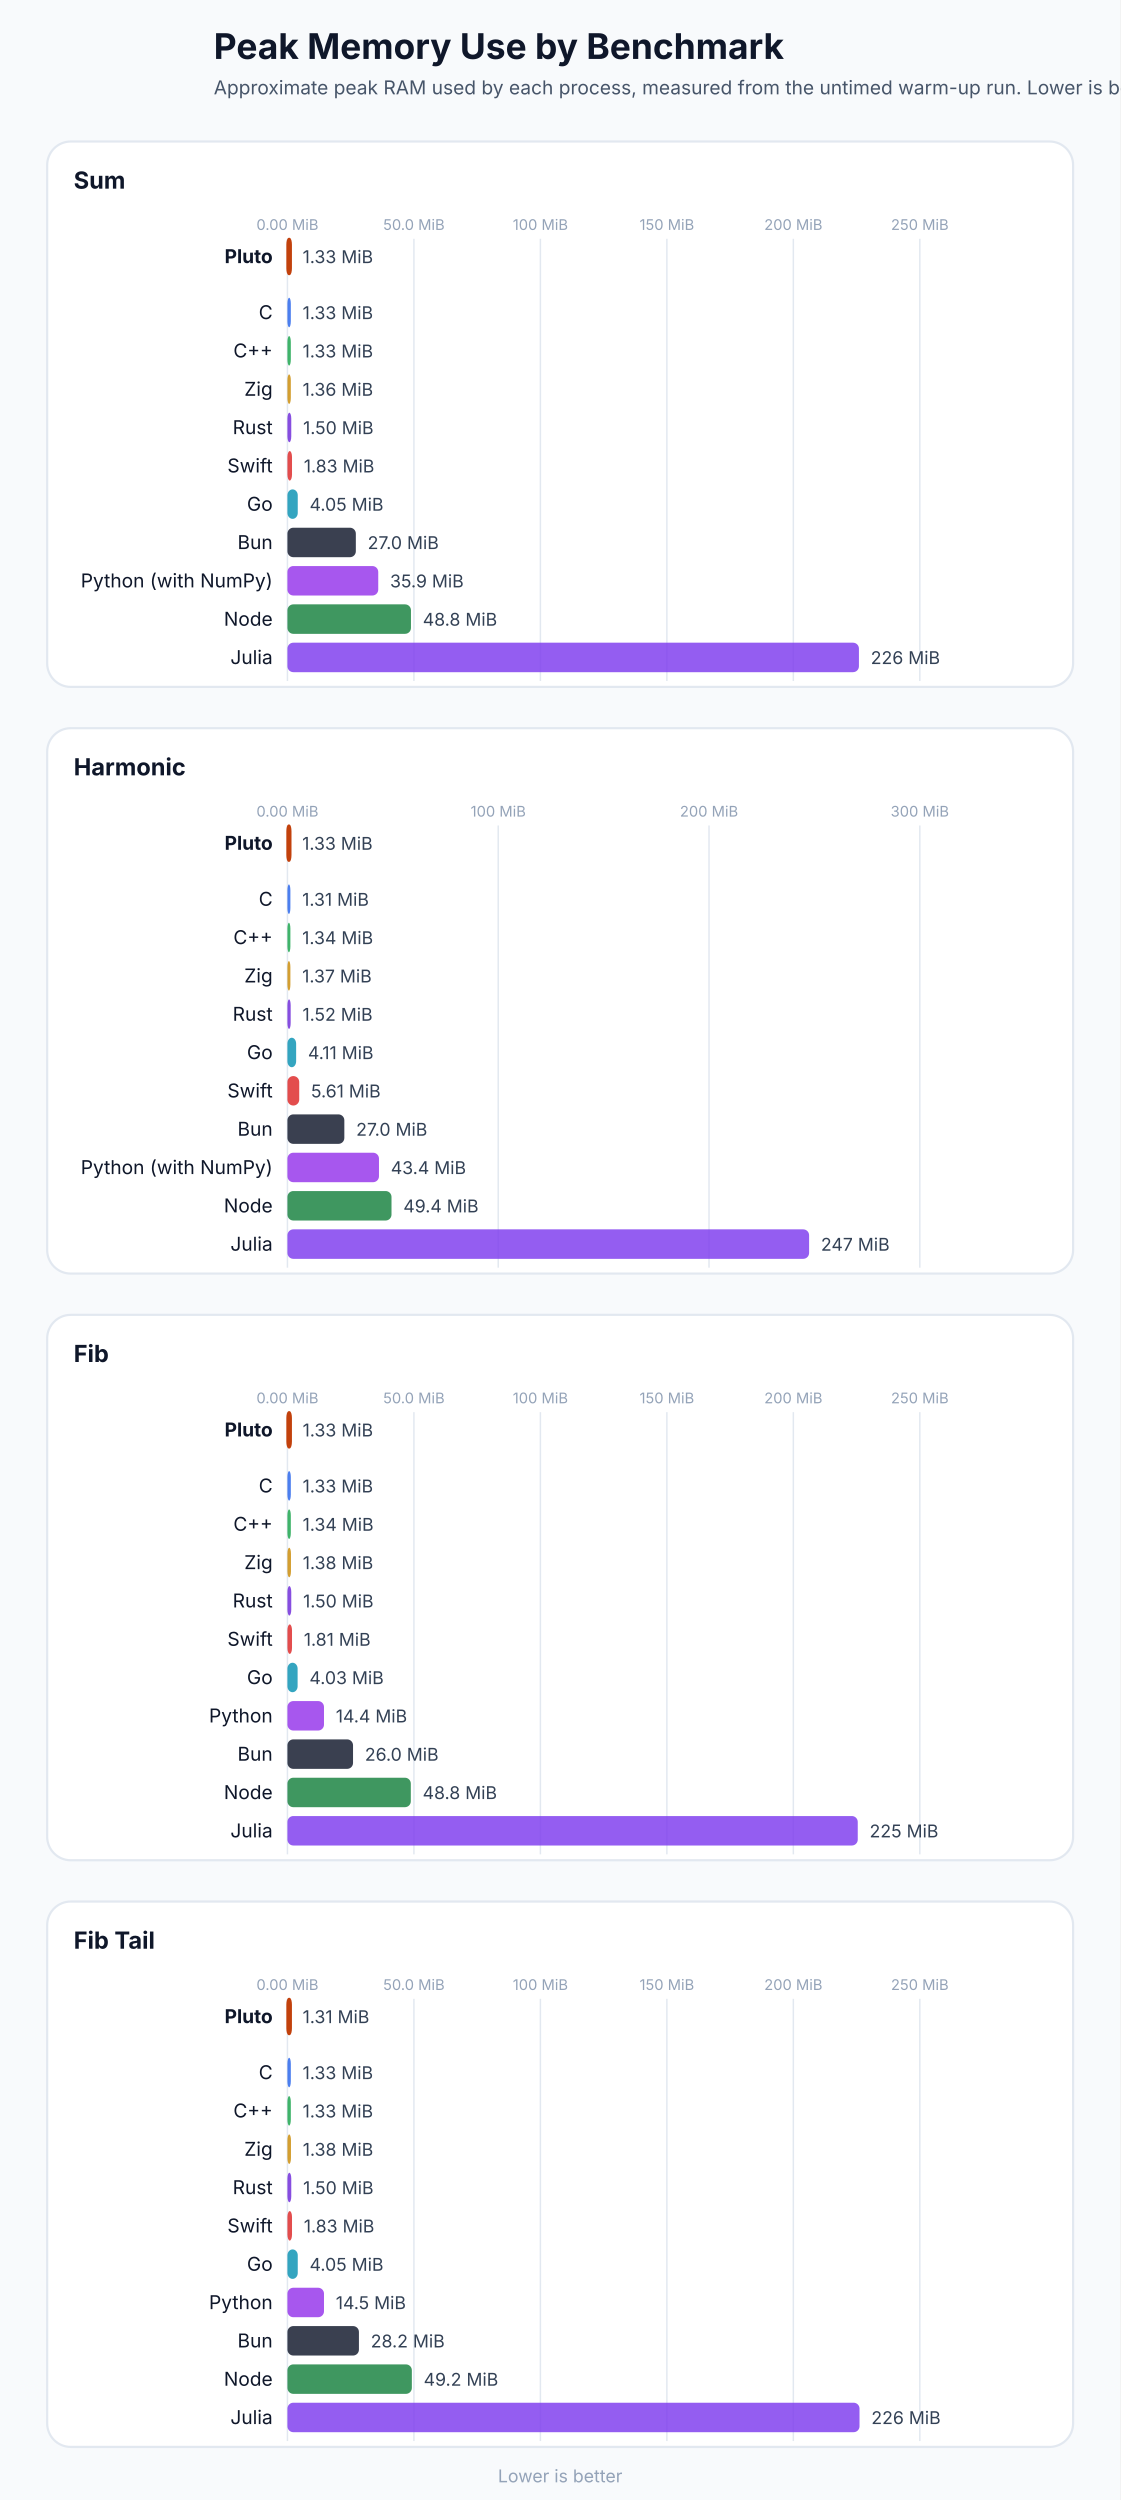
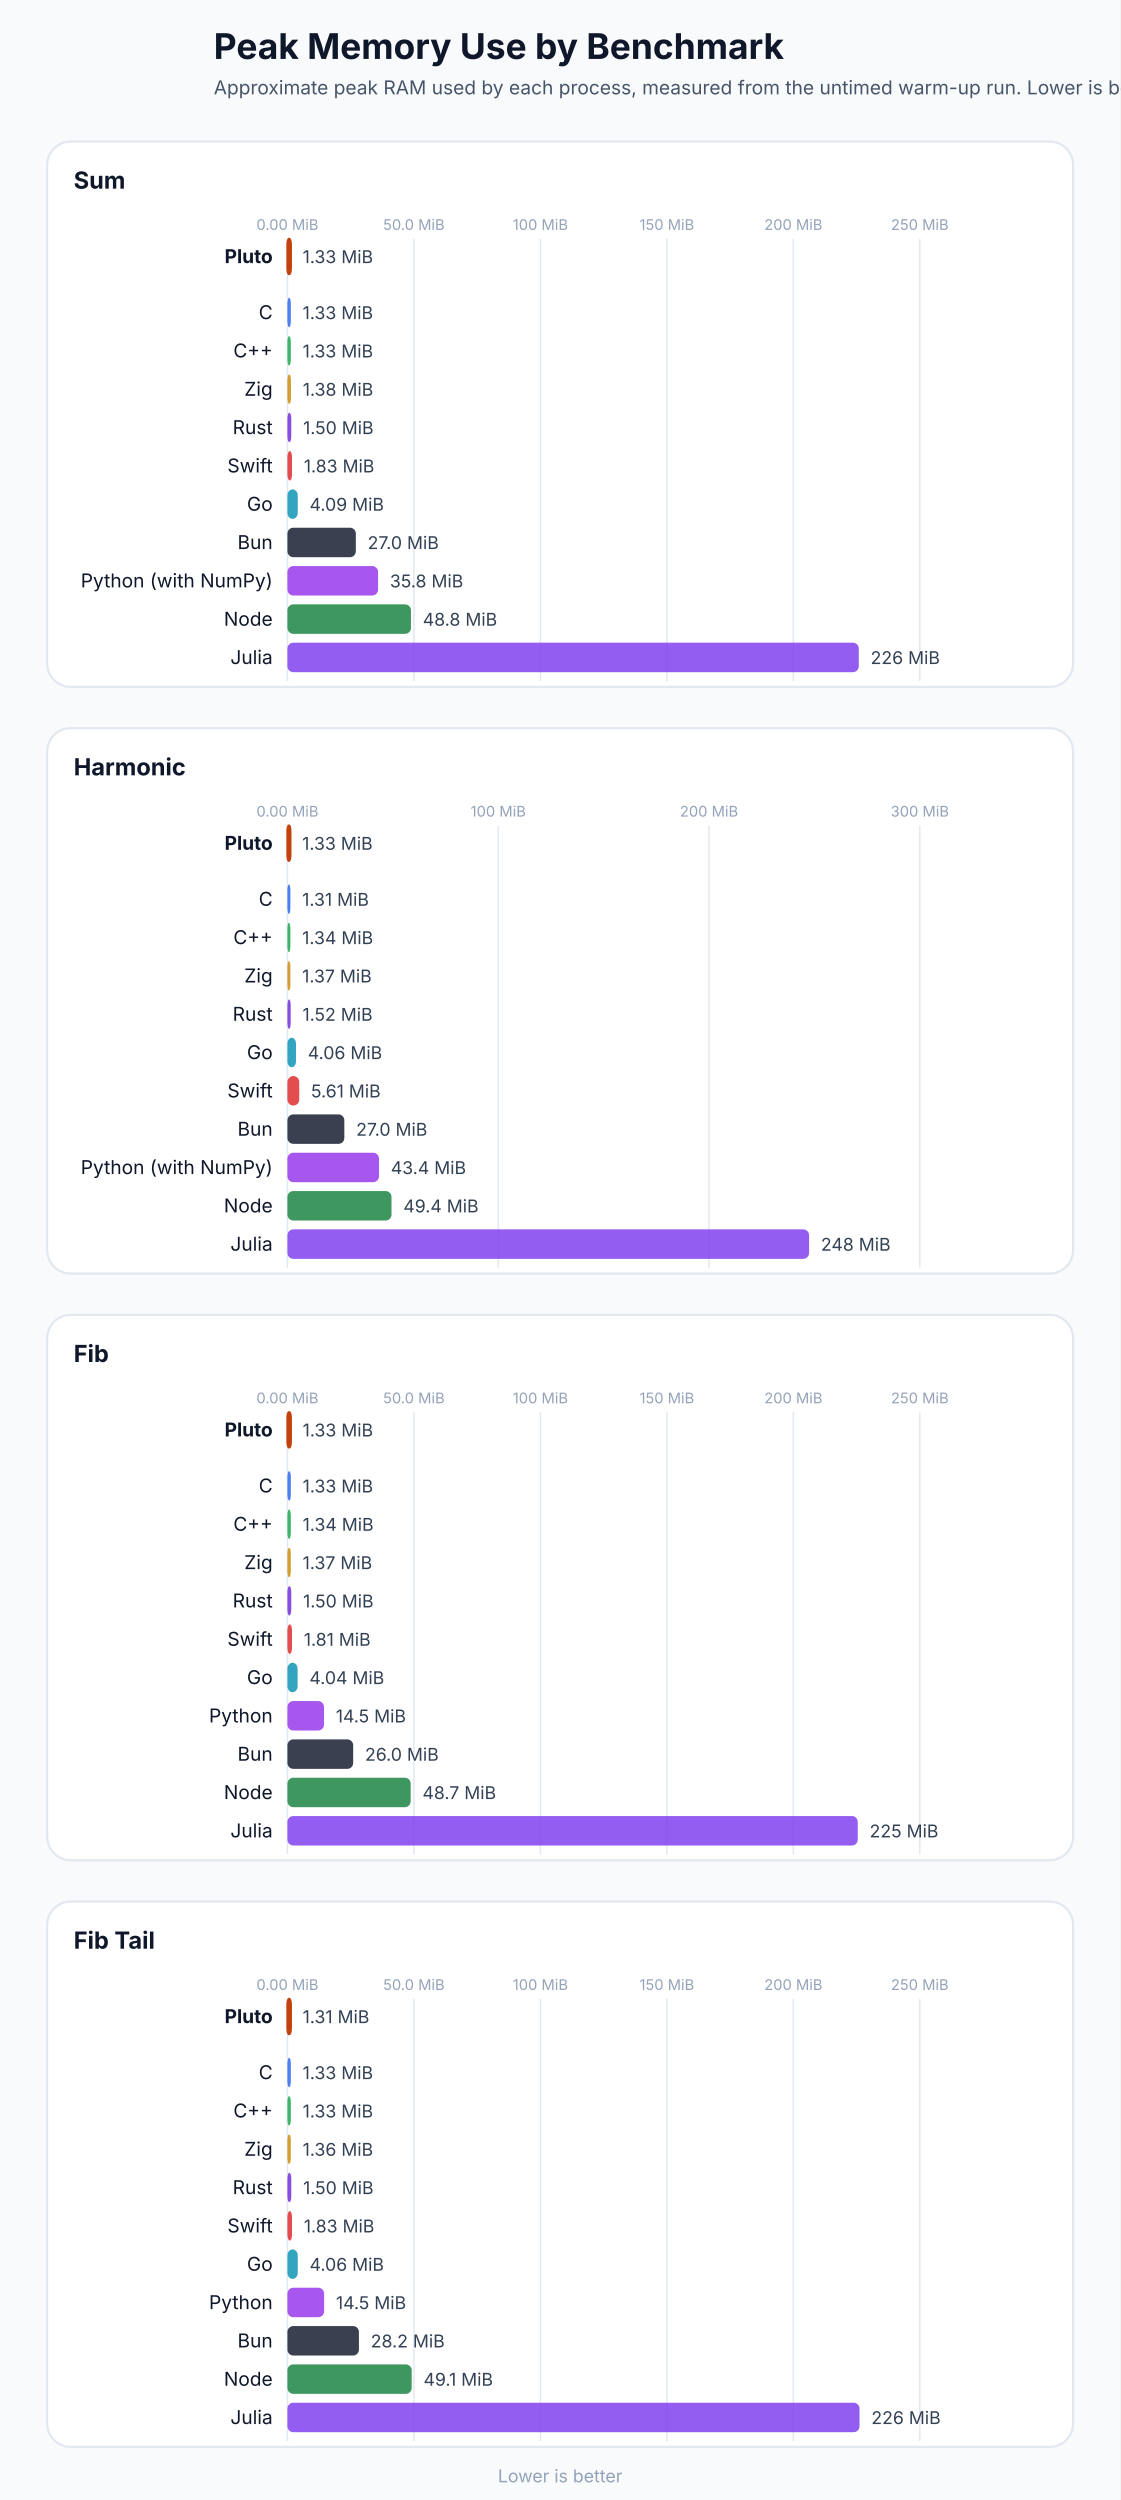
<svg xmlns="http://www.w3.org/2000/svg" width="760" height="1696" viewBox="0 0 760 1696" role="img" aria-labelledby="chart-title chart-desc">
  <rect width="760" height="1696" fill="#f8fafc" />
  <text x="145" y="40" fill="#0f172a" font-size="24" font-weight="700" font-family="ui-sans-serif, system-ui, -apple-system, BlinkMacSystemFont, sans-serif">Peak Memory Use by Benchmark</text>
  <text x="145" y="64" fill="#475569" font-size="13" font-family="ui-sans-serif, system-ui, -apple-system, BlinkMacSystemFont, sans-serif">Approximate peak RAM used by each process, measured from the untimed warm-up run. Lower is better.</text>
  <rect x="32" y="96" width="696" height="370" rx="16" fill="#ffffff" stroke="#e2e8f0" stroke-width="1.5" />
  <text x="50" y="128" fill="#0f172a" font-size="16" font-weight="700" font-family="ui-sans-serif, system-ui, -apple-system, BlinkMacSystemFont, sans-serif">Sum</text>
  <line x1="195.0" y1="162" x2="195.0" y2="462" stroke="#e2e8f0" stroke-width="1" />
  <text x="195.0" y="156" text-anchor="middle" fill="#94a3b8" font-size="10" font-family="ui-sans-serif, system-ui, -apple-system, BlinkMacSystemFont, sans-serif">0.00 MiB</text>
  <line x1="280.8" y1="162" x2="280.8" y2="462" stroke="#e2e8f0" stroke-width="1" />
  <text x="280.8" y="156" text-anchor="middle" fill="#94a3b8" font-size="10" font-family="ui-sans-serif, system-ui, -apple-system, BlinkMacSystemFont, sans-serif">50.0 MiB</text>
  <line x1="366.6" y1="162" x2="366.6" y2="462" stroke="#e2e8f0" stroke-width="1" />
  <text x="366.6" y="156" text-anchor="middle" fill="#94a3b8" font-size="10" font-family="ui-sans-serif, system-ui, -apple-system, BlinkMacSystemFont, sans-serif">100 MiB</text>
  <line x1="452.4" y1="162" x2="452.4" y2="462" stroke="#e2e8f0" stroke-width="1" />
  <text x="452.4" y="156" text-anchor="middle" fill="#94a3b8" font-size="10" font-family="ui-sans-serif, system-ui, -apple-system, BlinkMacSystemFont, sans-serif">150 MiB</text>
  <line x1="538.2" y1="162" x2="538.2" y2="462" stroke="#e2e8f0" stroke-width="1" />
  <text x="538.2" y="156" text-anchor="middle" fill="#94a3b8" font-size="10" font-family="ui-sans-serif, system-ui, -apple-system, BlinkMacSystemFont, sans-serif">200 MiB</text>
  <line x1="624.0" y1="162" x2="624.0" y2="462" stroke="#e2e8f0" stroke-width="1" />
  <text x="624.0" y="156" text-anchor="middle" fill="#94a3b8" font-size="10" font-family="ui-sans-serif, system-ui, -apple-system, BlinkMacSystemFont, sans-serif">250 MiB</text>
  <text x="185" y="178.5" text-anchor="end" fill="#0f172a" font-size="13" font-weight="700" font-family="ui-sans-serif, system-ui, -apple-system, BlinkMacSystemFont, sans-serif">Pluto</text>
  <rect x="195" y="162" width="2.3" height="24" rx="4" fill="#c2410c" fill-opacity="1.0" stroke="#c2410c" stroke-width="1.5" />
  <text x="205.3" y="178.5" text-anchor="start" fill="#334155" font-size="12" font-family="ui-sans-serif, system-ui, -apple-system, BlinkMacSystemFont, sans-serif">1.33 MiB</text>
  <text x="185" y="216.5" text-anchor="end" fill="#0f172a" font-size="13" font-weight="400" font-family="ui-sans-serif, system-ui, -apple-system, BlinkMacSystemFont, sans-serif">C</text>
  <rect x="195" y="202" width="2.3" height="20" rx="4" fill="#2563eb" fill-opacity="0.82" />
  <text x="205.3" y="216.5" text-anchor="start" fill="#334155" font-size="12" font-family="ui-sans-serif, system-ui, -apple-system, BlinkMacSystemFont, sans-serif">1.33 MiB</text>
  <text x="185" y="242.5" text-anchor="end" fill="#0f172a" font-size="13" font-weight="400" font-family="ui-sans-serif, system-ui, -apple-system, BlinkMacSystemFont, sans-serif">C++</text>
  <rect x="195" y="228" width="2.3" height="20" rx="4" fill="#16a34a" fill-opacity="0.82" />
  <text x="205.3" y="242.5" text-anchor="start" fill="#334155" font-size="12" font-family="ui-sans-serif, system-ui, -apple-system, BlinkMacSystemFont, sans-serif">1.33 MiB</text>
  <text x="185" y="268.5" text-anchor="end" fill="#0f172a" font-size="13" font-weight="400" font-family="ui-sans-serif, system-ui, -apple-system, BlinkMacSystemFont, sans-serif">Zig</text>
-   <rect x="195" y="254" width="2.3" height="20" rx="4" fill="#ca8a04" fill-opacity="0.82" />
-   <text x="205.3" y="268.5" text-anchor="start" fill="#334155" font-size="12" font-family="ui-sans-serif, system-ui, -apple-system, BlinkMacSystemFont, sans-serif">1.36 MiB</text>
+   <rect x="195" y="254" width="2.4" height="20" rx="4" fill="#ca8a04" fill-opacity="0.82" />
+   <text x="205.4" y="268.5" text-anchor="start" fill="#334155" font-size="12" font-family="ui-sans-serif, system-ui, -apple-system, BlinkMacSystemFont, sans-serif">1.38 MiB</text>
  <text x="185" y="294.5" text-anchor="end" fill="#0f172a" font-size="13" font-weight="400" font-family="ui-sans-serif, system-ui, -apple-system, BlinkMacSystemFont, sans-serif">Rust</text>
  <rect x="195" y="280" width="2.6" height="20" rx="4" fill="#6d28d9" fill-opacity="0.82" />
  <text x="205.6" y="294.5" text-anchor="start" fill="#334155" font-size="12" font-family="ui-sans-serif, system-ui, -apple-system, BlinkMacSystemFont, sans-serif">1.50 MiB</text>
  <text x="185" y="320.5" text-anchor="end" fill="#0f172a" font-size="13" font-weight="400" font-family="ui-sans-serif, system-ui, -apple-system, BlinkMacSystemFont, sans-serif">Swift</text>
  <rect x="195" y="306" width="3.1" height="20" rx="4" fill="#dc2626" fill-opacity="0.82" />
  <text x="206.1" y="320.5" text-anchor="start" fill="#334155" font-size="12" font-family="ui-sans-serif, system-ui, -apple-system, BlinkMacSystemFont, sans-serif">1.83 MiB</text>
  <text x="185" y="346.5" text-anchor="end" fill="#0f172a" font-size="13" font-weight="400" font-family="ui-sans-serif, system-ui, -apple-system, BlinkMacSystemFont, sans-serif">Go</text>
  <rect x="195" y="332" width="7.0" height="20" rx="4" fill="#0891b2" fill-opacity="0.82" />
-   <text x="210.0" y="346.5" text-anchor="start" fill="#334155" font-size="12" font-family="ui-sans-serif, system-ui, -apple-system, BlinkMacSystemFont, sans-serif">4.05 MiB</text>
+   <text x="210.0" y="346.5" text-anchor="start" fill="#334155" font-size="12" font-family="ui-sans-serif, system-ui, -apple-system, BlinkMacSystemFont, sans-serif">4.09 MiB</text>
  <text x="185" y="372.5" text-anchor="end" fill="#0f172a" font-size="13" font-weight="400" font-family="ui-sans-serif, system-ui, -apple-system, BlinkMacSystemFont, sans-serif">Bun</text>
  <rect x="195" y="358" width="46.4" height="20" rx="4" fill="#0f172a" fill-opacity="0.82" />
  <text x="249.4" y="372.5" text-anchor="start" fill="#334155" font-size="12" font-family="ui-sans-serif, system-ui, -apple-system, BlinkMacSystemFont, sans-serif">27.0 MiB</text>
  <text x="185" y="398.5" text-anchor="end" fill="#0f172a" font-size="13" font-weight="400" font-family="ui-sans-serif, system-ui, -apple-system, BlinkMacSystemFont, sans-serif">Python (with NumPy)</text>
-   <rect x="195" y="384" width="61.6" height="20" rx="4" fill="#9333ea" fill-opacity="0.82" />
-   <text x="264.6" y="398.5" text-anchor="start" fill="#334155" font-size="12" font-family="ui-sans-serif, system-ui, -apple-system, BlinkMacSystemFont, sans-serif">35.9 MiB</text>
+   <rect x="195" y="384" width="61.5" height="20" rx="4" fill="#9333ea" fill-opacity="0.82" />
+   <text x="264.5" y="398.5" text-anchor="start" fill="#334155" font-size="12" font-family="ui-sans-serif, system-ui, -apple-system, BlinkMacSystemFont, sans-serif">35.8 MiB</text>
  <text x="185" y="424.5" text-anchor="end" fill="#0f172a" font-size="13" font-weight="400" font-family="ui-sans-serif, system-ui, -apple-system, BlinkMacSystemFont, sans-serif">Node</text>
  <rect x="195" y="410" width="83.8" height="20" rx="4" fill="#15803d" fill-opacity="0.82" />
  <text x="286.8" y="424.5" text-anchor="start" fill="#334155" font-size="12" font-family="ui-sans-serif, system-ui, -apple-system, BlinkMacSystemFont, sans-serif">48.8 MiB</text>
  <text x="185" y="450.5" text-anchor="end" fill="#0f172a" font-size="13" font-weight="400" font-family="ui-sans-serif, system-ui, -apple-system, BlinkMacSystemFont, sans-serif">Julia</text>
-   <rect x="195" y="436" width="387.7" height="20" rx="4" fill="#7c3aed" fill-opacity="0.82" />
-   <text x="590.7" y="450.5" text-anchor="start" fill="#334155" font-size="12" font-family="ui-sans-serif, system-ui, -apple-system, BlinkMacSystemFont, sans-serif">226 MiB</text>
+   <rect x="195" y="436" width="387.6" height="20" rx="4" fill="#7c3aed" fill-opacity="0.82" />
+   <text x="590.6" y="450.5" text-anchor="start" fill="#334155" font-size="12" font-family="ui-sans-serif, system-ui, -apple-system, BlinkMacSystemFont, sans-serif">226 MiB</text>
  <rect x="32" y="494" width="696" height="370" rx="16" fill="#ffffff" stroke="#e2e8f0" stroke-width="1.5" />
  <text x="50" y="526" fill="#0f172a" font-size="16" font-weight="700" font-family="ui-sans-serif, system-ui, -apple-system, BlinkMacSystemFont, sans-serif">Harmonic</text>
  <line x1="195.0" y1="560" x2="195.0" y2="860" stroke="#e2e8f0" stroke-width="1" />
  <text x="195.0" y="554" text-anchor="middle" fill="#94a3b8" font-size="10" font-family="ui-sans-serif, system-ui, -apple-system, BlinkMacSystemFont, sans-serif">0.00 MiB</text>
  <line x1="338.0" y1="560" x2="338.0" y2="860" stroke="#e2e8f0" stroke-width="1" />
  <text x="338.0" y="554" text-anchor="middle" fill="#94a3b8" font-size="10" font-family="ui-sans-serif, system-ui, -apple-system, BlinkMacSystemFont, sans-serif">100 MiB</text>
  <line x1="481.0" y1="560" x2="481.0" y2="860" stroke="#e2e8f0" stroke-width="1" />
  <text x="481.0" y="554" text-anchor="middle" fill="#94a3b8" font-size="10" font-family="ui-sans-serif, system-ui, -apple-system, BlinkMacSystemFont, sans-serif">200 MiB</text>
  <line x1="624.0" y1="560" x2="624.0" y2="860" stroke="#e2e8f0" stroke-width="1" />
  <text x="624.0" y="554" text-anchor="middle" fill="#94a3b8" font-size="10" font-family="ui-sans-serif, system-ui, -apple-system, BlinkMacSystemFont, sans-serif">300 MiB</text>
  <text x="185" y="576.5" text-anchor="end" fill="#0f172a" font-size="13" font-weight="700" font-family="ui-sans-serif, system-ui, -apple-system, BlinkMacSystemFont, sans-serif">Pluto</text>
  <rect x="195" y="560" width="2.0" height="24" rx="4" fill="#c2410c" fill-opacity="1.0" stroke="#c2410c" stroke-width="1.5" />
  <text x="205.0" y="576.5" text-anchor="start" fill="#334155" font-size="12" font-family="ui-sans-serif, system-ui, -apple-system, BlinkMacSystemFont, sans-serif">1.33 MiB</text>
  <text x="185" y="614.5" text-anchor="end" fill="#0f172a" font-size="13" font-weight="400" font-family="ui-sans-serif, system-ui, -apple-system, BlinkMacSystemFont, sans-serif">C</text>
  <rect x="195" y="600" width="2.0" height="20" rx="4" fill="#2563eb" fill-opacity="0.82" />
  <text x="205.0" y="614.5" text-anchor="start" fill="#334155" font-size="12" font-family="ui-sans-serif, system-ui, -apple-system, BlinkMacSystemFont, sans-serif">1.31 MiB</text>
  <text x="185" y="640.5" text-anchor="end" fill="#0f172a" font-size="13" font-weight="400" font-family="ui-sans-serif, system-ui, -apple-system, BlinkMacSystemFont, sans-serif">C++</text>
  <rect x="195" y="626" width="2.0" height="20" rx="4" fill="#16a34a" fill-opacity="0.82" />
  <text x="205.0" y="640.5" text-anchor="start" fill="#334155" font-size="12" font-family="ui-sans-serif, system-ui, -apple-system, BlinkMacSystemFont, sans-serif">1.34 MiB</text>
  <text x="185" y="666.5" text-anchor="end" fill="#0f172a" font-size="13" font-weight="400" font-family="ui-sans-serif, system-ui, -apple-system, BlinkMacSystemFont, sans-serif">Zig</text>
  <rect x="195" y="652" width="2.0" height="20" rx="4" fill="#ca8a04" fill-opacity="0.82" />
  <text x="205.0" y="666.5" text-anchor="start" fill="#334155" font-size="12" font-family="ui-sans-serif, system-ui, -apple-system, BlinkMacSystemFont, sans-serif">1.37 MiB</text>
  <text x="185" y="692.5" text-anchor="end" fill="#0f172a" font-size="13" font-weight="400" font-family="ui-sans-serif, system-ui, -apple-system, BlinkMacSystemFont, sans-serif">Rust</text>
  <rect x="195" y="678" width="2.2" height="20" rx="4" fill="#6d28d9" fill-opacity="0.82" />
  <text x="205.2" y="692.5" text-anchor="start" fill="#334155" font-size="12" font-family="ui-sans-serif, system-ui, -apple-system, BlinkMacSystemFont, sans-serif">1.52 MiB</text>
  <text x="185" y="718.5" text-anchor="end" fill="#0f172a" font-size="13" font-weight="400" font-family="ui-sans-serif, system-ui, -apple-system, BlinkMacSystemFont, sans-serif">Go</text>
-   <rect x="195" y="704" width="5.9" height="20" rx="4" fill="#0891b2" fill-opacity="0.82" />
-   <text x="208.9" y="718.5" text-anchor="start" fill="#334155" font-size="12" font-family="ui-sans-serif, system-ui, -apple-system, BlinkMacSystemFont, sans-serif">4.11 MiB</text>
+   <rect x="195" y="704" width="5.8" height="20" rx="4" fill="#0891b2" fill-opacity="0.82" />
+   <text x="208.8" y="718.5" text-anchor="start" fill="#334155" font-size="12" font-family="ui-sans-serif, system-ui, -apple-system, BlinkMacSystemFont, sans-serif">4.06 MiB</text>
  <text x="185" y="744.5" text-anchor="end" fill="#0f172a" font-size="13" font-weight="400" font-family="ui-sans-serif, system-ui, -apple-system, BlinkMacSystemFont, sans-serif">Swift</text>
  <rect x="195" y="730" width="8.0" height="20" rx="4" fill="#dc2626" fill-opacity="0.82" />
  <text x="211.0" y="744.5" text-anchor="start" fill="#334155" font-size="12" font-family="ui-sans-serif, system-ui, -apple-system, BlinkMacSystemFont, sans-serif">5.61 MiB</text>
  <text x="185" y="770.5" text-anchor="end" fill="#0f172a" font-size="13" font-weight="400" font-family="ui-sans-serif, system-ui, -apple-system, BlinkMacSystemFont, sans-serif">Bun</text>
  <rect x="195" y="756" width="38.6" height="20" rx="4" fill="#0f172a" fill-opacity="0.82" />
  <text x="241.6" y="770.5" text-anchor="start" fill="#334155" font-size="12" font-family="ui-sans-serif, system-ui, -apple-system, BlinkMacSystemFont, sans-serif">27.0 MiB</text>
  <text x="185" y="796.5" text-anchor="end" fill="#0f172a" font-size="13" font-weight="400" font-family="ui-sans-serif, system-ui, -apple-system, BlinkMacSystemFont, sans-serif">Python (with NumPy)</text>
  <rect x="195" y="782" width="62.1" height="20" rx="4" fill="#9333ea" fill-opacity="0.82" />
  <text x="265.1" y="796.5" text-anchor="start" fill="#334155" font-size="12" font-family="ui-sans-serif, system-ui, -apple-system, BlinkMacSystemFont, sans-serif">43.4 MiB</text>
  <text x="185" y="822.5" text-anchor="end" fill="#0f172a" font-size="13" font-weight="400" font-family="ui-sans-serif, system-ui, -apple-system, BlinkMacSystemFont, sans-serif">Node</text>
  <rect x="195" y="808" width="70.6" height="20" rx="4" fill="#15803d" fill-opacity="0.82" />
  <text x="273.6" y="822.5" text-anchor="start" fill="#334155" font-size="12" font-family="ui-sans-serif, system-ui, -apple-system, BlinkMacSystemFont, sans-serif">49.4 MiB</text>
  <text x="185" y="848.5" text-anchor="end" fill="#0f172a" font-size="13" font-weight="400" font-family="ui-sans-serif, system-ui, -apple-system, BlinkMacSystemFont, sans-serif">Julia</text>
  <rect x="195" y="834" width="353.9" height="20" rx="4" fill="#7c3aed" fill-opacity="0.82" />
-   <text x="556.9" y="848.5" text-anchor="start" fill="#334155" font-size="12" font-family="ui-sans-serif, system-ui, -apple-system, BlinkMacSystemFont, sans-serif">247 MiB</text>
+   <text x="556.9" y="848.5" text-anchor="start" fill="#334155" font-size="12" font-family="ui-sans-serif, system-ui, -apple-system, BlinkMacSystemFont, sans-serif">248 MiB</text>
  <rect x="32" y="892" width="696" height="370" rx="16" fill="#ffffff" stroke="#e2e8f0" stroke-width="1.5" />
  <text x="50" y="924" fill="#0f172a" font-size="16" font-weight="700" font-family="ui-sans-serif, system-ui, -apple-system, BlinkMacSystemFont, sans-serif">Fib</text>
  <line x1="195.0" y1="958" x2="195.0" y2="1258" stroke="#e2e8f0" stroke-width="1" />
  <text x="195.0" y="952" text-anchor="middle" fill="#94a3b8" font-size="10" font-family="ui-sans-serif, system-ui, -apple-system, BlinkMacSystemFont, sans-serif">0.00 MiB</text>
  <line x1="280.8" y1="958" x2="280.8" y2="1258" stroke="#e2e8f0" stroke-width="1" />
  <text x="280.8" y="952" text-anchor="middle" fill="#94a3b8" font-size="10" font-family="ui-sans-serif, system-ui, -apple-system, BlinkMacSystemFont, sans-serif">50.0 MiB</text>
  <line x1="366.6" y1="958" x2="366.6" y2="1258" stroke="#e2e8f0" stroke-width="1" />
  <text x="366.6" y="952" text-anchor="middle" fill="#94a3b8" font-size="10" font-family="ui-sans-serif, system-ui, -apple-system, BlinkMacSystemFont, sans-serif">100 MiB</text>
  <line x1="452.4" y1="958" x2="452.4" y2="1258" stroke="#e2e8f0" stroke-width="1" />
  <text x="452.4" y="952" text-anchor="middle" fill="#94a3b8" font-size="10" font-family="ui-sans-serif, system-ui, -apple-system, BlinkMacSystemFont, sans-serif">150 MiB</text>
  <line x1="538.2" y1="958" x2="538.2" y2="1258" stroke="#e2e8f0" stroke-width="1" />
  <text x="538.2" y="952" text-anchor="middle" fill="#94a3b8" font-size="10" font-family="ui-sans-serif, system-ui, -apple-system, BlinkMacSystemFont, sans-serif">200 MiB</text>
  <line x1="624.0" y1="958" x2="624.0" y2="1258" stroke="#e2e8f0" stroke-width="1" />
  <text x="624.0" y="952" text-anchor="middle" fill="#94a3b8" font-size="10" font-family="ui-sans-serif, system-ui, -apple-system, BlinkMacSystemFont, sans-serif">250 MiB</text>
  <text x="185" y="974.5" text-anchor="end" fill="#0f172a" font-size="13" font-weight="700" font-family="ui-sans-serif, system-ui, -apple-system, BlinkMacSystemFont, sans-serif">Pluto</text>
  <rect x="195" y="958" width="2.3" height="24" rx="4" fill="#c2410c" fill-opacity="1.0" stroke="#c2410c" stroke-width="1.5" />
  <text x="205.3" y="974.5" text-anchor="start" fill="#334155" font-size="12" font-family="ui-sans-serif, system-ui, -apple-system, BlinkMacSystemFont, sans-serif">1.33 MiB</text>
  <text x="185" y="1012.5" text-anchor="end" fill="#0f172a" font-size="13" font-weight="400" font-family="ui-sans-serif, system-ui, -apple-system, BlinkMacSystemFont, sans-serif">C</text>
  <rect x="195" y="998" width="2.3" height="20" rx="4" fill="#2563eb" fill-opacity="0.82" />
  <text x="205.3" y="1012.5" text-anchor="start" fill="#334155" font-size="12" font-family="ui-sans-serif, system-ui, -apple-system, BlinkMacSystemFont, sans-serif">1.33 MiB</text>
  <text x="185" y="1038.5" text-anchor="end" fill="#0f172a" font-size="13" font-weight="400" font-family="ui-sans-serif, system-ui, -apple-system, BlinkMacSystemFont, sans-serif">C++</text>
  <rect x="195" y="1024" width="2.3" height="20" rx="4" fill="#16a34a" fill-opacity="0.82" />
  <text x="205.3" y="1038.5" text-anchor="start" fill="#334155" font-size="12" font-family="ui-sans-serif, system-ui, -apple-system, BlinkMacSystemFont, sans-serif">1.34 MiB</text>
  <text x="185" y="1064.5" text-anchor="end" fill="#0f172a" font-size="13" font-weight="400" font-family="ui-sans-serif, system-ui, -apple-system, BlinkMacSystemFont, sans-serif">Zig</text>
-   <rect x="195" y="1050" width="2.4" height="20" rx="4" fill="#ca8a04" fill-opacity="0.82" />
-   <text x="205.4" y="1064.5" text-anchor="start" fill="#334155" font-size="12" font-family="ui-sans-serif, system-ui, -apple-system, BlinkMacSystemFont, sans-serif">1.38 MiB</text>
+   <rect x="195" y="1050" width="2.3" height="20" rx="4" fill="#ca8a04" fill-opacity="0.82" />
+   <text x="205.3" y="1064.5" text-anchor="start" fill="#334155" font-size="12" font-family="ui-sans-serif, system-ui, -apple-system, BlinkMacSystemFont, sans-serif">1.37 MiB</text>
  <text x="185" y="1090.5" text-anchor="end" fill="#0f172a" font-size="13" font-weight="400" font-family="ui-sans-serif, system-ui, -apple-system, BlinkMacSystemFont, sans-serif">Rust</text>
  <rect x="195" y="1076" width="2.6" height="20" rx="4" fill="#6d28d9" fill-opacity="0.82" />
  <text x="205.6" y="1090.5" text-anchor="start" fill="#334155" font-size="12" font-family="ui-sans-serif, system-ui, -apple-system, BlinkMacSystemFont, sans-serif">1.50 MiB</text>
  <text x="185" y="1116.5" text-anchor="end" fill="#0f172a" font-size="13" font-weight="400" font-family="ui-sans-serif, system-ui, -apple-system, BlinkMacSystemFont, sans-serif">Swift</text>
  <rect x="195" y="1102" width="3.1" height="20" rx="4" fill="#dc2626" fill-opacity="0.82" />
  <text x="206.1" y="1116.5" text-anchor="start" fill="#334155" font-size="12" font-family="ui-sans-serif, system-ui, -apple-system, BlinkMacSystemFont, sans-serif">1.81 MiB</text>
  <text x="185" y="1142.5" text-anchor="end" fill="#0f172a" font-size="13" font-weight="400" font-family="ui-sans-serif, system-ui, -apple-system, BlinkMacSystemFont, sans-serif">Go</text>
  <rect x="195" y="1128" width="6.9" height="20" rx="4" fill="#0891b2" fill-opacity="0.82" />
-   <text x="209.9" y="1142.5" text-anchor="start" fill="#334155" font-size="12" font-family="ui-sans-serif, system-ui, -apple-system, BlinkMacSystemFont, sans-serif">4.03 MiB</text>
+   <text x="209.9" y="1142.5" text-anchor="start" fill="#334155" font-size="12" font-family="ui-sans-serif, system-ui, -apple-system, BlinkMacSystemFont, sans-serif">4.04 MiB</text>
  <text x="185" y="1168.5" text-anchor="end" fill="#0f172a" font-size="13" font-weight="400" font-family="ui-sans-serif, system-ui, -apple-system, BlinkMacSystemFont, sans-serif">Python</text>
  <rect x="195" y="1154" width="24.8" height="20" rx="4" fill="#9333ea" fill-opacity="0.82" />
-   <text x="227.8" y="1168.5" text-anchor="start" fill="#334155" font-size="12" font-family="ui-sans-serif, system-ui, -apple-system, BlinkMacSystemFont, sans-serif">14.4 MiB</text>
+   <text x="227.8" y="1168.5" text-anchor="start" fill="#334155" font-size="12" font-family="ui-sans-serif, system-ui, -apple-system, BlinkMacSystemFont, sans-serif">14.5 MiB</text>
  <text x="185" y="1194.5" text-anchor="end" fill="#0f172a" font-size="13" font-weight="400" font-family="ui-sans-serif, system-ui, -apple-system, BlinkMacSystemFont, sans-serif">Bun</text>
-   <rect x="195" y="1180" width="44.5" height="20" rx="4" fill="#0f172a" fill-opacity="0.82" />
-   <text x="247.5" y="1194.5" text-anchor="start" fill="#334155" font-size="12" font-family="ui-sans-serif, system-ui, -apple-system, BlinkMacSystemFont, sans-serif">26.0 MiB</text>
+   <rect x="195" y="1180" width="44.6" height="20" rx="4" fill="#0f172a" fill-opacity="0.82" />
+   <text x="247.6" y="1194.5" text-anchor="start" fill="#334155" font-size="12" font-family="ui-sans-serif, system-ui, -apple-system, BlinkMacSystemFont, sans-serif">26.0 MiB</text>
  <text x="185" y="1220.5" text-anchor="end" fill="#0f172a" font-size="13" font-weight="400" font-family="ui-sans-serif, system-ui, -apple-system, BlinkMacSystemFont, sans-serif">Node</text>
-   <rect x="195" y="1206" width="83.7" height="20" rx="4" fill="#15803d" fill-opacity="0.82" />
-   <text x="286.7" y="1220.5" text-anchor="start" fill="#334155" font-size="12" font-family="ui-sans-serif, system-ui, -apple-system, BlinkMacSystemFont, sans-serif">48.8 MiB</text>
+   <rect x="195" y="1206" width="83.6" height="20" rx="4" fill="#15803d" fill-opacity="0.82" />
+   <text x="286.6" y="1220.5" text-anchor="start" fill="#334155" font-size="12" font-family="ui-sans-serif, system-ui, -apple-system, BlinkMacSystemFont, sans-serif">48.7 MiB</text>
  <text x="185" y="1246.5" text-anchor="end" fill="#0f172a" font-size="13" font-weight="400" font-family="ui-sans-serif, system-ui, -apple-system, BlinkMacSystemFont, sans-serif">Julia</text>
  <rect x="195" y="1232" width="386.9" height="20" rx="4" fill="#7c3aed" fill-opacity="0.82" />
  <text x="589.9" y="1246.5" text-anchor="start" fill="#334155" font-size="12" font-family="ui-sans-serif, system-ui, -apple-system, BlinkMacSystemFont, sans-serif">225 MiB</text>
  <rect x="32" y="1290" width="696" height="370" rx="16" fill="#ffffff" stroke="#e2e8f0" stroke-width="1.5" />
  <text x="50" y="1322" fill="#0f172a" font-size="16" font-weight="700" font-family="ui-sans-serif, system-ui, -apple-system, BlinkMacSystemFont, sans-serif">Fib Tail</text>
  <line x1="195.0" y1="1356" x2="195.0" y2="1656" stroke="#e2e8f0" stroke-width="1" />
  <text x="195.0" y="1350" text-anchor="middle" fill="#94a3b8" font-size="10" font-family="ui-sans-serif, system-ui, -apple-system, BlinkMacSystemFont, sans-serif">0.00 MiB</text>
  <line x1="280.8" y1="1356" x2="280.8" y2="1656" stroke="#e2e8f0" stroke-width="1" />
  <text x="280.8" y="1350" text-anchor="middle" fill="#94a3b8" font-size="10" font-family="ui-sans-serif, system-ui, -apple-system, BlinkMacSystemFont, sans-serif">50.0 MiB</text>
  <line x1="366.6" y1="1356" x2="366.6" y2="1656" stroke="#e2e8f0" stroke-width="1" />
  <text x="366.6" y="1350" text-anchor="middle" fill="#94a3b8" font-size="10" font-family="ui-sans-serif, system-ui, -apple-system, BlinkMacSystemFont, sans-serif">100 MiB</text>
  <line x1="452.4" y1="1356" x2="452.4" y2="1656" stroke="#e2e8f0" stroke-width="1" />
  <text x="452.4" y="1350" text-anchor="middle" fill="#94a3b8" font-size="10" font-family="ui-sans-serif, system-ui, -apple-system, BlinkMacSystemFont, sans-serif">150 MiB</text>
  <line x1="538.2" y1="1356" x2="538.2" y2="1656" stroke="#e2e8f0" stroke-width="1" />
  <text x="538.2" y="1350" text-anchor="middle" fill="#94a3b8" font-size="10" font-family="ui-sans-serif, system-ui, -apple-system, BlinkMacSystemFont, sans-serif">200 MiB</text>
  <line x1="624.0" y1="1356" x2="624.0" y2="1656" stroke="#e2e8f0" stroke-width="1" />
  <text x="624.0" y="1350" text-anchor="middle" fill="#94a3b8" font-size="10" font-family="ui-sans-serif, system-ui, -apple-system, BlinkMacSystemFont, sans-serif">250 MiB</text>
  <text x="185" y="1372.5" text-anchor="end" fill="#0f172a" font-size="13" font-weight="700" font-family="ui-sans-serif, system-ui, -apple-system, BlinkMacSystemFont, sans-serif">Pluto</text>
  <rect x="195" y="1356" width="2.3" height="24" rx="4" fill="#c2410c" fill-opacity="1.0" stroke="#c2410c" stroke-width="1.5" />
  <text x="205.3" y="1372.5" text-anchor="start" fill="#334155" font-size="12" font-family="ui-sans-serif, system-ui, -apple-system, BlinkMacSystemFont, sans-serif">1.31 MiB</text>
  <text x="185" y="1410.5" text-anchor="end" fill="#0f172a" font-size="13" font-weight="400" font-family="ui-sans-serif, system-ui, -apple-system, BlinkMacSystemFont, sans-serif">C</text>
  <rect x="195" y="1396" width="2.3" height="20" rx="4" fill="#2563eb" fill-opacity="0.82" />
  <text x="205.3" y="1410.5" text-anchor="start" fill="#334155" font-size="12" font-family="ui-sans-serif, system-ui, -apple-system, BlinkMacSystemFont, sans-serif">1.33 MiB</text>
  <text x="185" y="1436.5" text-anchor="end" fill="#0f172a" font-size="13" font-weight="400" font-family="ui-sans-serif, system-ui, -apple-system, BlinkMacSystemFont, sans-serif">C++</text>
  <rect x="195" y="1422" width="2.3" height="20" rx="4" fill="#16a34a" fill-opacity="0.82" />
  <text x="205.3" y="1436.5" text-anchor="start" fill="#334155" font-size="12" font-family="ui-sans-serif, system-ui, -apple-system, BlinkMacSystemFont, sans-serif">1.33 MiB</text>
  <text x="185" y="1462.5" text-anchor="end" fill="#0f172a" font-size="13" font-weight="400" font-family="ui-sans-serif, system-ui, -apple-system, BlinkMacSystemFont, sans-serif">Zig</text>
-   <rect x="195" y="1448" width="2.4" height="20" rx="4" fill="#ca8a04" fill-opacity="0.82" />
-   <text x="205.4" y="1462.5" text-anchor="start" fill="#334155" font-size="12" font-family="ui-sans-serif, system-ui, -apple-system, BlinkMacSystemFont, sans-serif">1.38 MiB</text>
+   <rect x="195" y="1448" width="2.3" height="20" rx="4" fill="#ca8a04" fill-opacity="0.82" />
+   <text x="205.3" y="1462.5" text-anchor="start" fill="#334155" font-size="12" font-family="ui-sans-serif, system-ui, -apple-system, BlinkMacSystemFont, sans-serif">1.36 MiB</text>
  <text x="185" y="1488.5" text-anchor="end" fill="#0f172a" font-size="13" font-weight="400" font-family="ui-sans-serif, system-ui, -apple-system, BlinkMacSystemFont, sans-serif">Rust</text>
  <rect x="195" y="1474" width="2.6" height="20" rx="4" fill="#6d28d9" fill-opacity="0.82" />
  <text x="205.6" y="1488.5" text-anchor="start" fill="#334155" font-size="12" font-family="ui-sans-serif, system-ui, -apple-system, BlinkMacSystemFont, sans-serif">1.50 MiB</text>
  <text x="185" y="1514.5" text-anchor="end" fill="#0f172a" font-size="13" font-weight="400" font-family="ui-sans-serif, system-ui, -apple-system, BlinkMacSystemFont, sans-serif">Swift</text>
  <rect x="195" y="1500" width="3.1" height="20" rx="4" fill="#dc2626" fill-opacity="0.82" />
  <text x="206.1" y="1514.5" text-anchor="start" fill="#334155" font-size="12" font-family="ui-sans-serif, system-ui, -apple-system, BlinkMacSystemFont, sans-serif">1.83 MiB</text>
  <text x="185" y="1540.5" text-anchor="end" fill="#0f172a" font-size="13" font-weight="400" font-family="ui-sans-serif, system-ui, -apple-system, BlinkMacSystemFont, sans-serif">Go</text>
  <rect x="195" y="1526" width="7.0" height="20" rx="4" fill="#0891b2" fill-opacity="0.82" />
-   <text x="210.0" y="1540.5" text-anchor="start" fill="#334155" font-size="12" font-family="ui-sans-serif, system-ui, -apple-system, BlinkMacSystemFont, sans-serif">4.05 MiB</text>
+   <text x="210.0" y="1540.5" text-anchor="start" fill="#334155" font-size="12" font-family="ui-sans-serif, system-ui, -apple-system, BlinkMacSystemFont, sans-serif">4.06 MiB</text>
  <text x="185" y="1566.5" text-anchor="end" fill="#0f172a" font-size="13" font-weight="400" font-family="ui-sans-serif, system-ui, -apple-system, BlinkMacSystemFont, sans-serif">Python</text>
-   <rect x="195" y="1552" width="24.8" height="20" rx="4" fill="#9333ea" fill-opacity="0.82" />
-   <text x="227.8" y="1566.5" text-anchor="start" fill="#334155" font-size="12" font-family="ui-sans-serif, system-ui, -apple-system, BlinkMacSystemFont, sans-serif">14.5 MiB</text>
+   <rect x="195" y="1552" width="24.9" height="20" rx="4" fill="#9333ea" fill-opacity="0.82" />
+   <text x="227.9" y="1566.5" text-anchor="start" fill="#334155" font-size="12" font-family="ui-sans-serif, system-ui, -apple-system, BlinkMacSystemFont, sans-serif">14.5 MiB</text>
  <text x="185" y="1592.5" text-anchor="end" fill="#0f172a" font-size="13" font-weight="400" font-family="ui-sans-serif, system-ui, -apple-system, BlinkMacSystemFont, sans-serif">Bun</text>
  <rect x="195" y="1578" width="48.5" height="20" rx="4" fill="#0f172a" fill-opacity="0.82" />
  <text x="251.5" y="1592.5" text-anchor="start" fill="#334155" font-size="12" font-family="ui-sans-serif, system-ui, -apple-system, BlinkMacSystemFont, sans-serif">28.2 MiB</text>
  <text x="185" y="1618.5" text-anchor="end" fill="#0f172a" font-size="13" font-weight="400" font-family="ui-sans-serif, system-ui, -apple-system, BlinkMacSystemFont, sans-serif">Node</text>
-   <rect x="195" y="1604" width="84.4" height="20" rx="4" fill="#15803d" fill-opacity="0.82" />
-   <text x="287.4" y="1618.5" text-anchor="start" fill="#334155" font-size="12" font-family="ui-sans-serif, system-ui, -apple-system, BlinkMacSystemFont, sans-serif">49.2 MiB</text>
+   <rect x="195" y="1604" width="84.3" height="20" rx="4" fill="#15803d" fill-opacity="0.82" />
+   <text x="287.3" y="1618.5" text-anchor="start" fill="#334155" font-size="12" font-family="ui-sans-serif, system-ui, -apple-system, BlinkMacSystemFont, sans-serif">49.1 MiB</text>
  <text x="185" y="1644.5" text-anchor="end" fill="#0f172a" font-size="13" font-weight="400" font-family="ui-sans-serif, system-ui, -apple-system, BlinkMacSystemFont, sans-serif">Julia</text>
  <rect x="195" y="1630" width="388.1" height="20" rx="4" fill="#7c3aed" fill-opacity="0.82" />
  <text x="591.1" y="1644.5" text-anchor="start" fill="#334155" font-size="12" font-family="ui-sans-serif, system-ui, -apple-system, BlinkMacSystemFont, sans-serif">226 MiB</text>
  <text x="380.0" y="1684" text-anchor="middle" fill="#94a3b8" font-size="12" font-family="ui-sans-serif, system-ui, -apple-system, BlinkMacSystemFont, sans-serif">Lower is better</text>
</svg>
